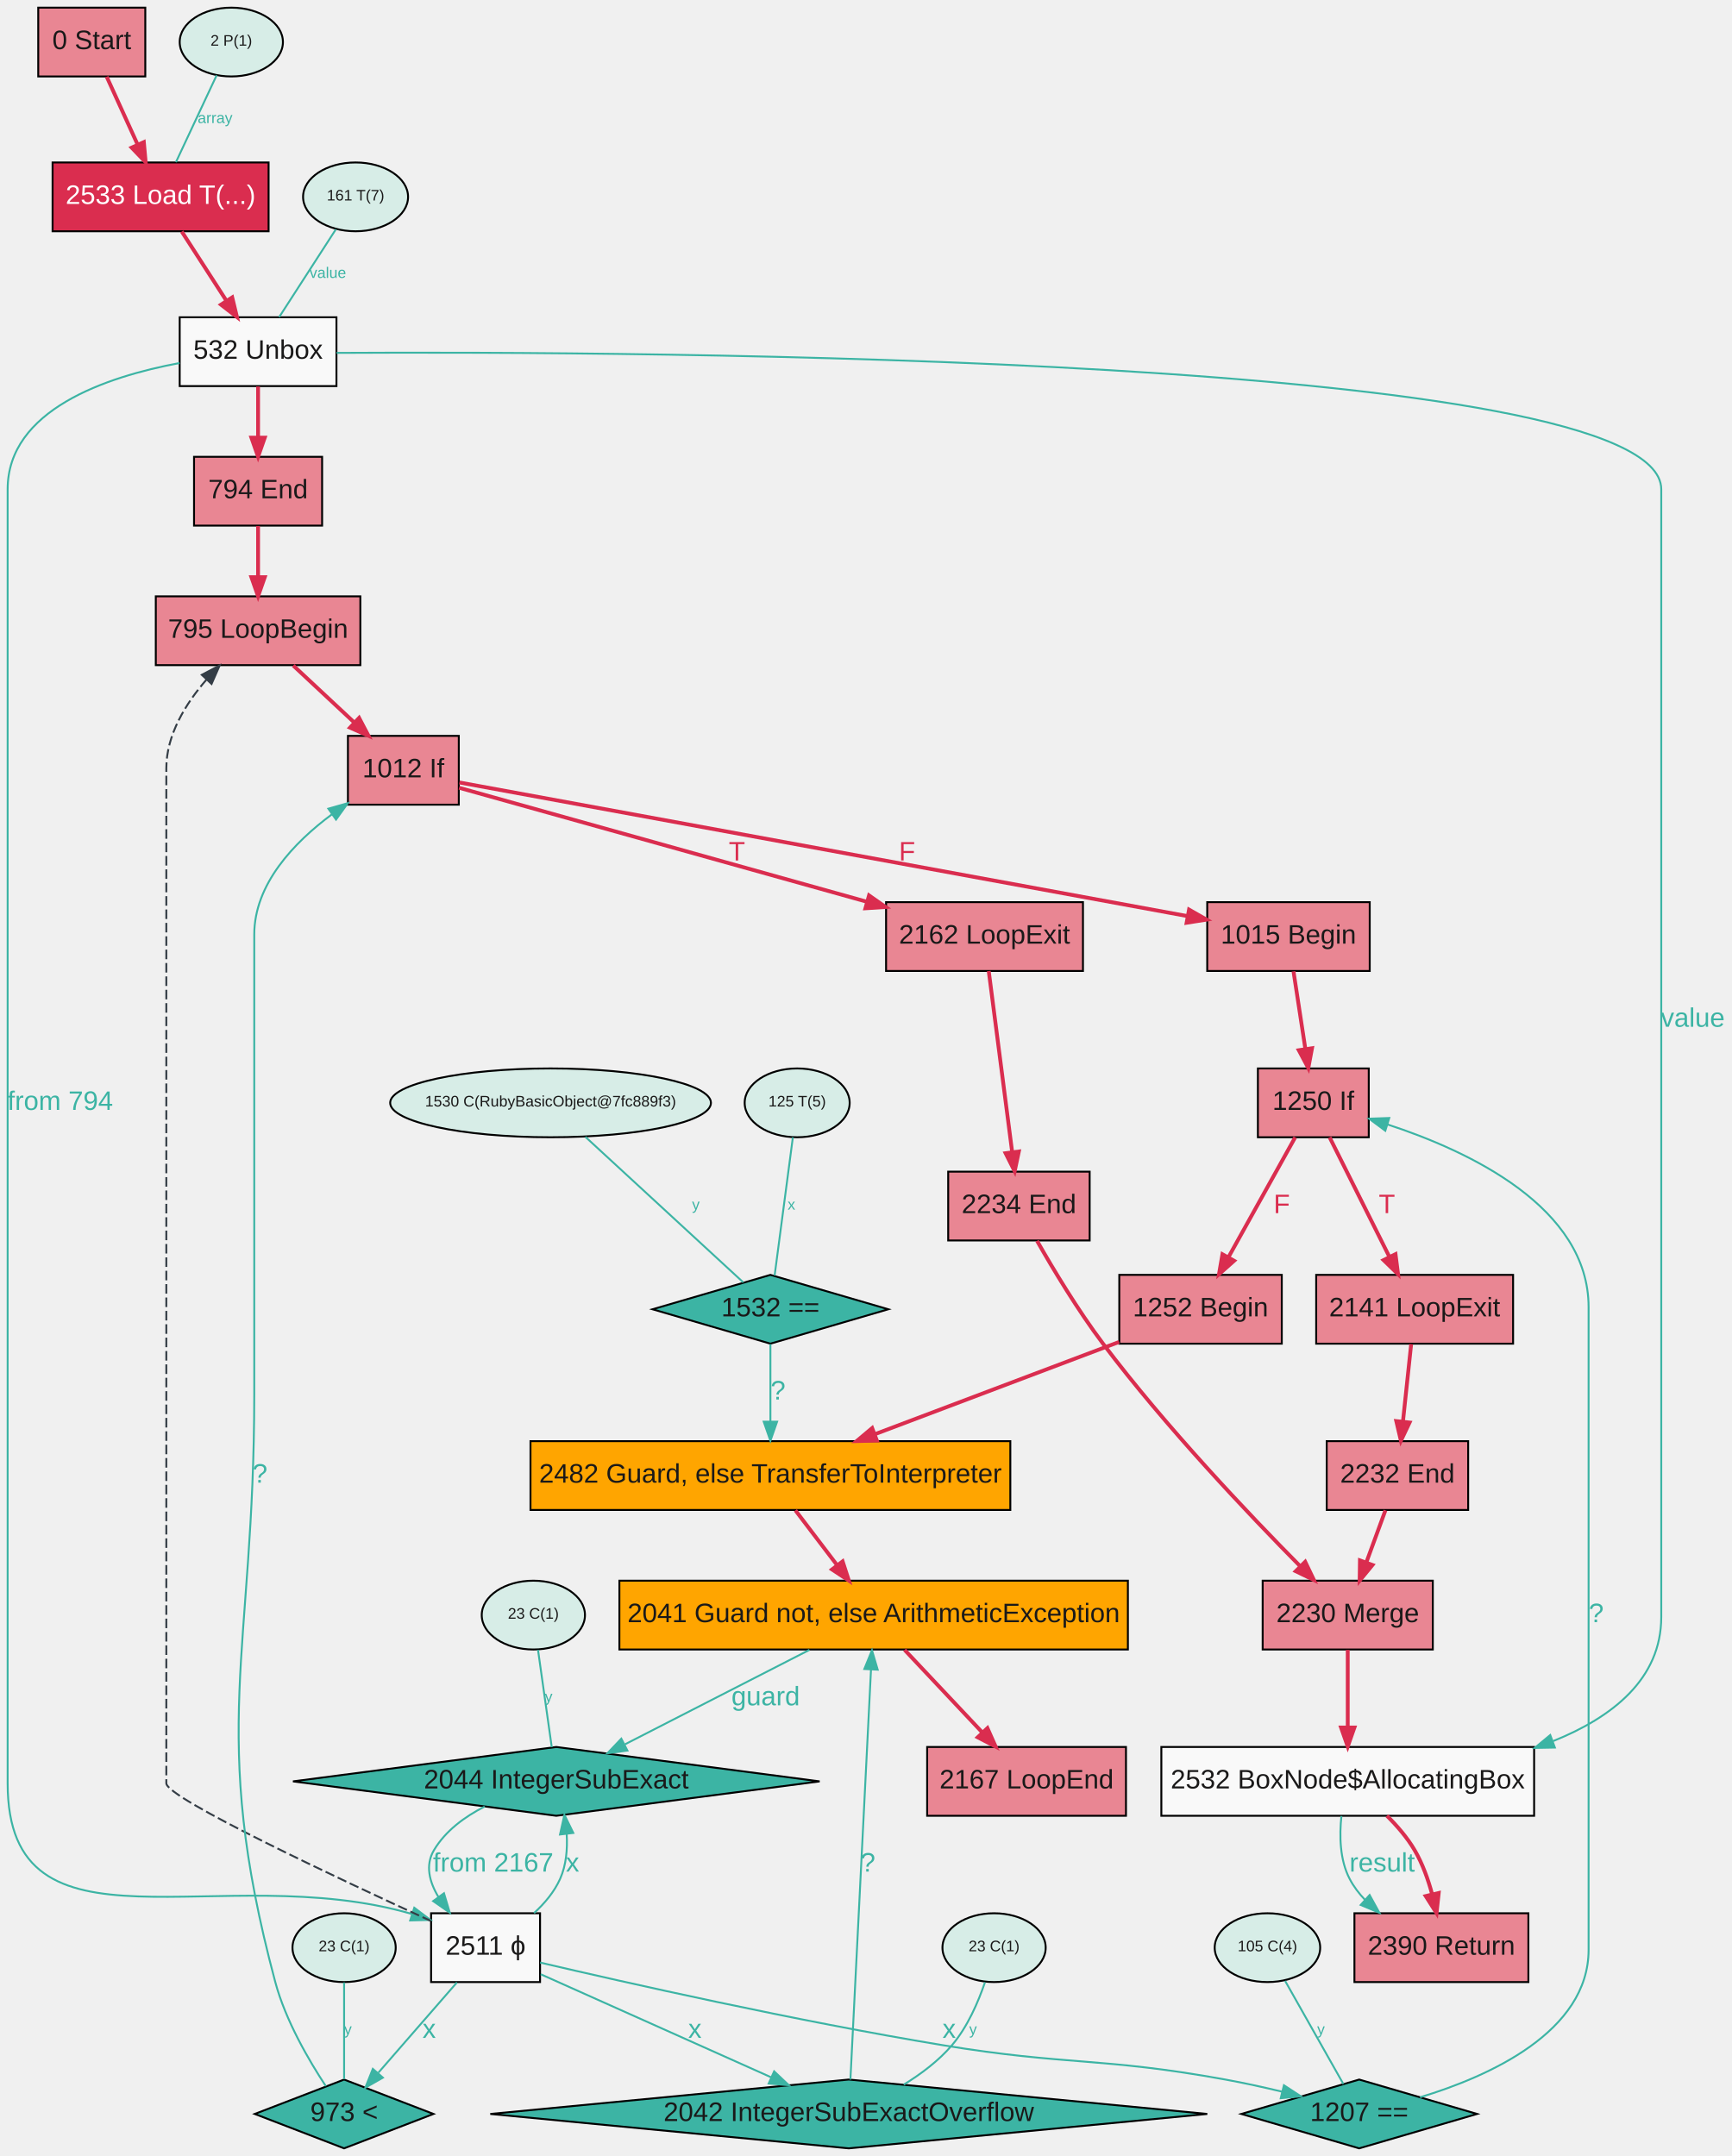
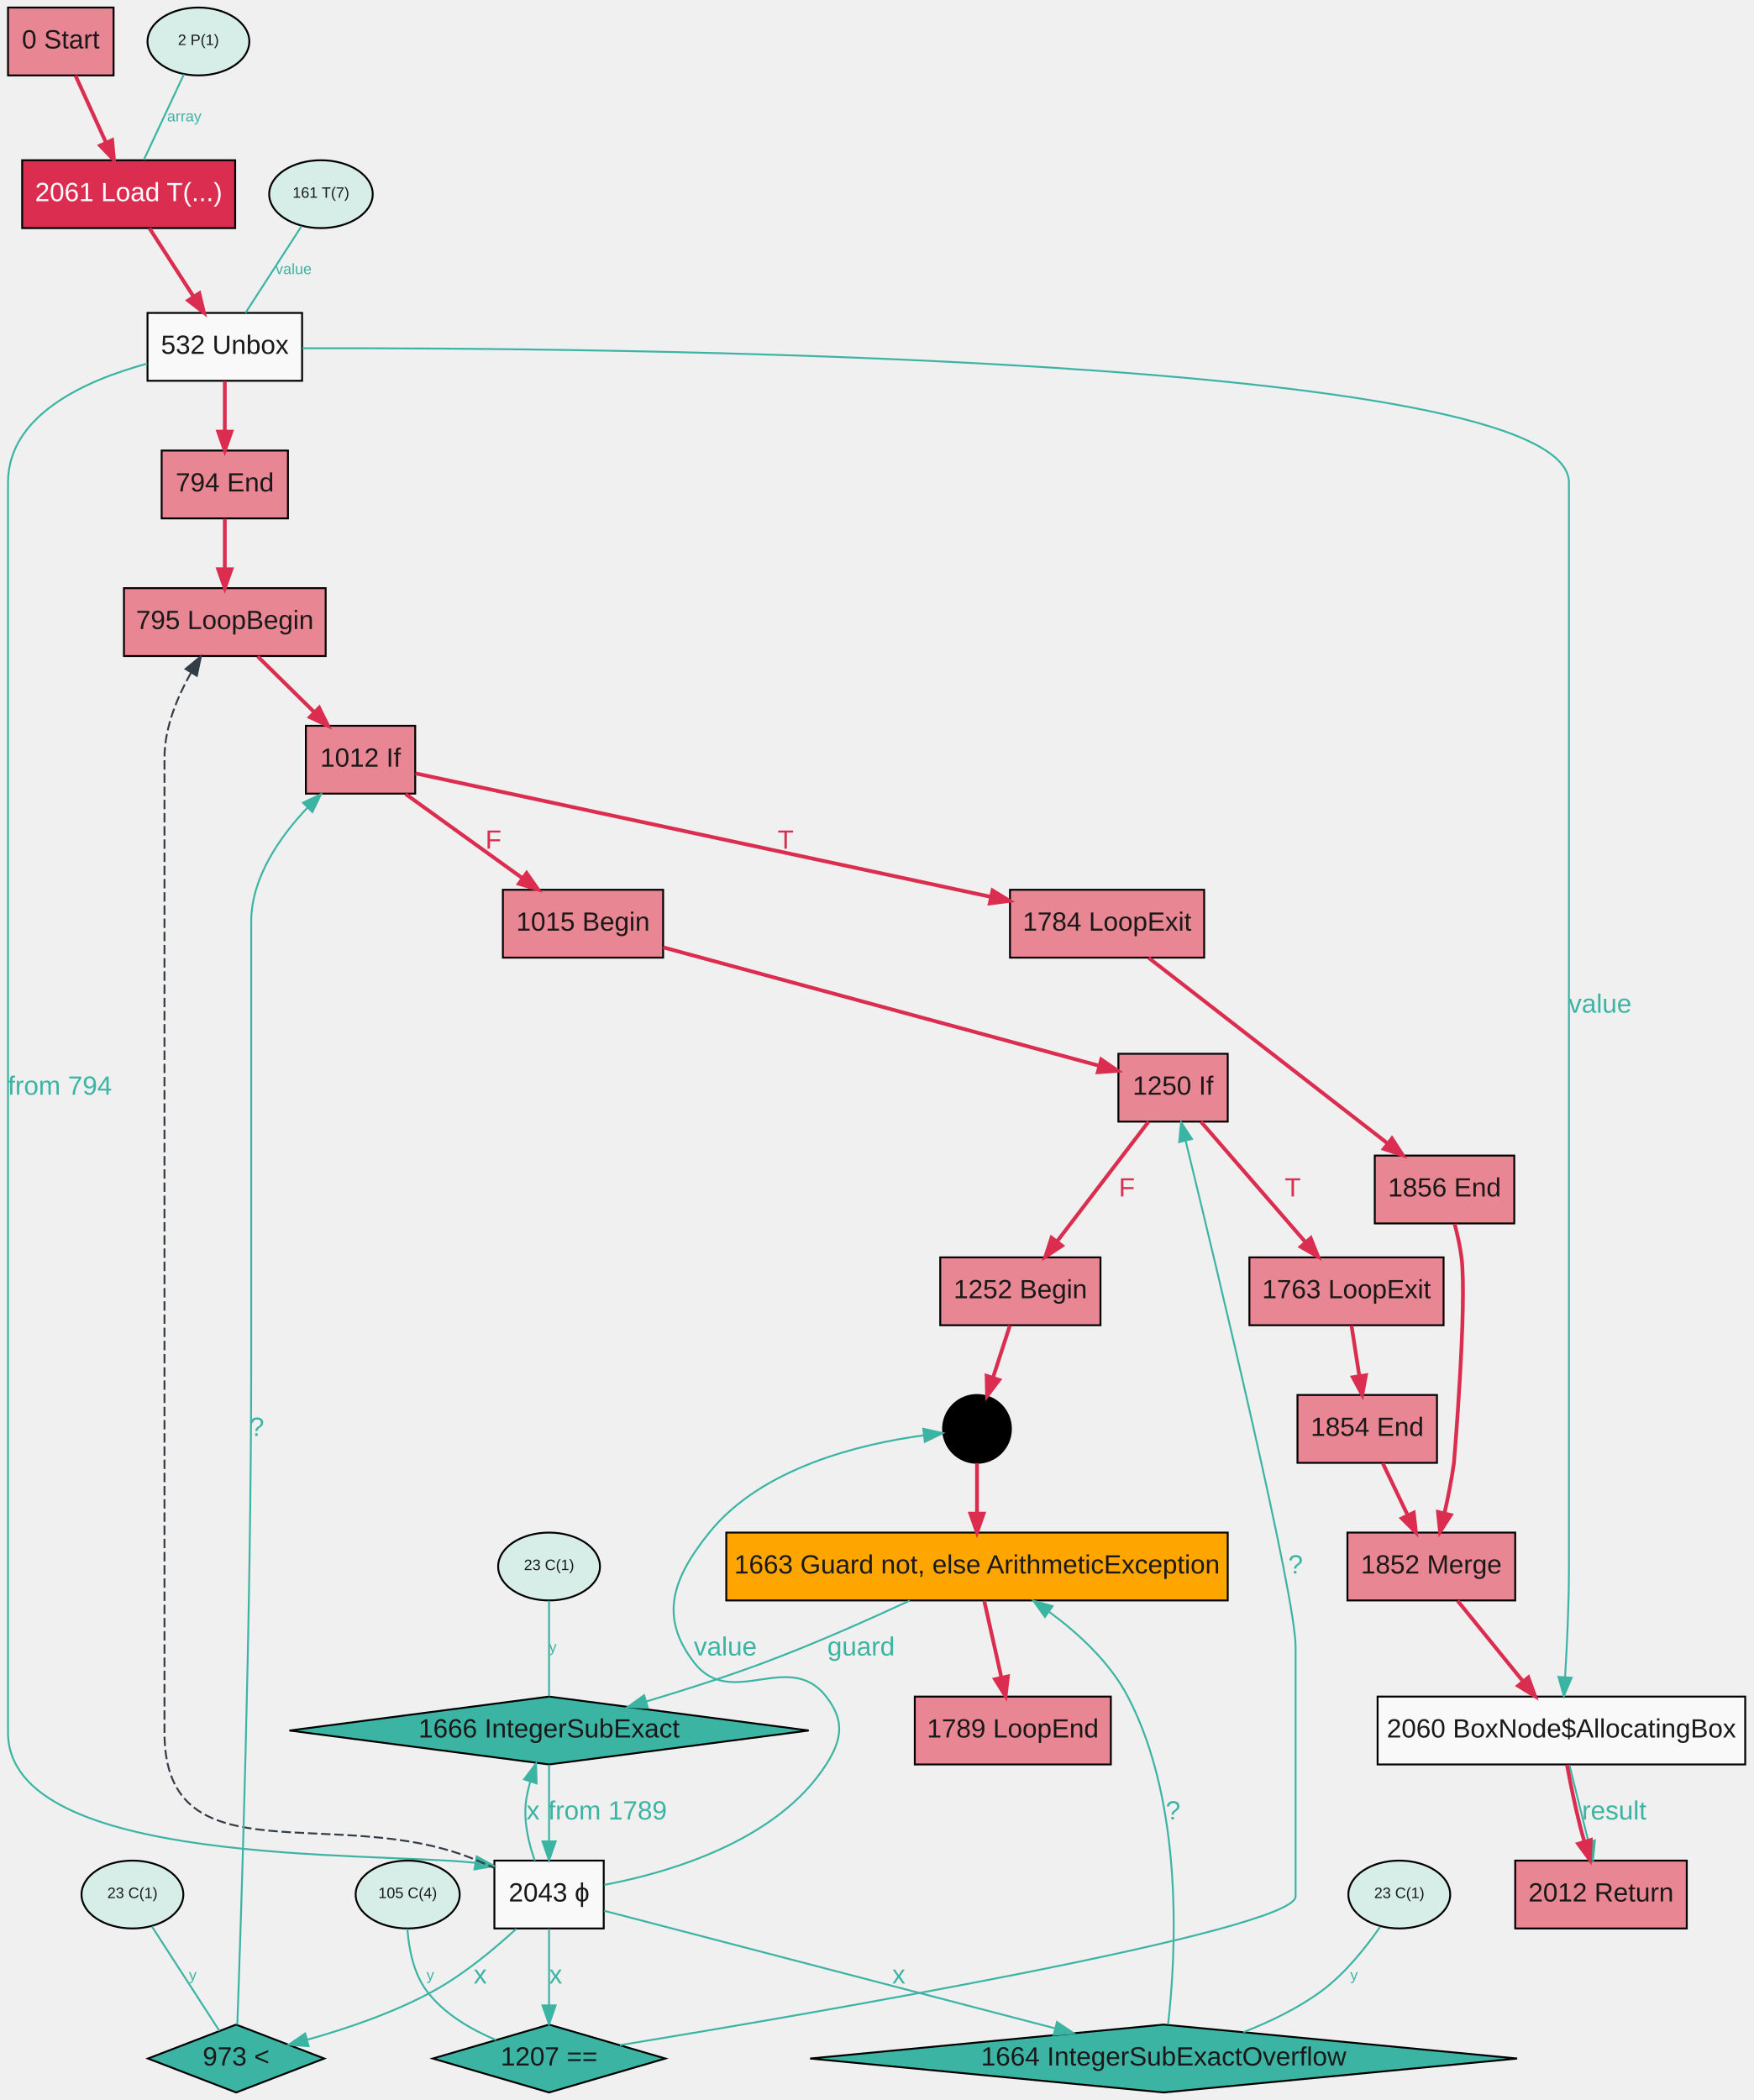
- <svg xmlns="http://www.w3.org/2000/svg" width="906pt" height="1128pt" viewBox="0.00 0.00 906.00 1128.00">
-   <g id="graph0" class="graph" transform="scale(1 1) rotate(0) translate(4 1124)">
+ <svg xmlns="http://www.w3.org/2000/svg" width="930pt" height="1114pt" viewBox="0.00 0.00 929.50 1114.00">
+   <g id="graph0" class="graph" transform="scale(1 1) rotate(0) translate(4 1110)">
    <g id="node1" class="node">
-       <polygon fill="#e98693" stroke="black" points="72,-1120 16,-1120 16,-1084 72,-1084 72,-1120" />
-       <text text-anchor="middle" x="44" y="-1098.3" font-family="Arial" font-size="14.00" fill="#1a1919">0 Start</text>
-     </g>
-     <g id="node25" class="node">
-       <polygon fill="#da2d4f" stroke="black" points="136.5,-1039 23.5,-1039 23.5,-1003 136.5,-1003 136.5,-1039" />
-       <text text-anchor="middle" x="80" y="-1017.3" font-family="Arial" font-size="14.00" fill="#ffffff">2533 Load T(...)</text>
-     </g>
-     <g id="edge40" class="edge">
-       <path fill="none" stroke="#da2d4f" stroke-width="2" d="M51.81,-1083.86C56.53,-1073.51 62.64,-1060.1 67.96,-1048.41" />
-       <polygon fill="#da2d4f" stroke="#da2d4f" stroke-width="2" points="71.24,-1049.66 72.2,-1039.11 64.87,-1046.76 71.24,-1049.66" />
+       <polygon fill="#e98693" stroke="black" points="56,-1106 0,-1106 0,-1070 56,-1070 56,-1106" />
+       <text text-anchor="middle" x="28" y="-1084.3" font-family="Arial" font-size="14.00" fill="#1a1919">0 Start</text>
+     </g>
+     <g id="node24" class="node">
+       <polygon fill="#da2d4f" stroke="black" points="120.5,-1025 7.5,-1025 7.5,-989 120.5,-989 120.5,-1025" />
+       <text text-anchor="middle" x="64" y="-1003.3" font-family="Arial" font-size="14.00" fill="#ffffff">2061 Load T(...)</text>
+     </g>
+     <g id="edge38" class="edge">
+       <path fill="none" stroke="#da2d4f" stroke-width="2" d="M35.81,-1069.86C40.53,-1059.51 46.64,-1046.1 51.96,-1034.41" />
+       <polygon fill="#da2d4f" stroke="#da2d4f" stroke-width="2" points="55.24,-1035.66 56.2,-1025.11 48.87,-1032.76 55.24,-1035.66" />
    </g>
    <g id="node2" class="node">
-       <polygon fill="#f9f9f9" stroke="black" points="172,-958 90,-958 90,-922 172,-922 172,-958" />
-       <text text-anchor="middle" x="131" y="-936.3" font-family="Arial" font-size="14.00" fill="#1a1919">532 Unbox</text>
+       <polygon fill="#f9f9f9" stroke="black" points="156,-944 74,-944 74,-908 156,-908 156,-944" />
+       <text text-anchor="middle" x="115" y="-922.3" font-family="Arial" font-size="14.00" fill="#1a1919">532 Unbox</text>
    </g>
    <g id="node3" class="node">
-       <polygon fill="#e98693" stroke="black" points="164.5,-885 97.5,-885 97.5,-849 164.5,-849 164.5,-885" />
-       <text text-anchor="middle" x="131" y="-863.3" font-family="Arial" font-size="14.00" fill="#1a1919">794 End</text>
+       <polygon fill="#e98693" stroke="black" points="148.5,-871 81.5,-871 81.5,-835 148.5,-835 148.5,-871" />
+       <text text-anchor="middle" x="115" y="-849.3" font-family="Arial" font-size="14.00" fill="#1a1919">794 End</text>
    </g>
    <g id="edge1" class="edge">
-       <path fill="none" stroke="#da2d4f" stroke-width="2" d="M131,-921.81C131,-913.79 131,-904.05 131,-895.07" />
-       <polygon fill="#da2d4f" stroke="#da2d4f" stroke-width="2" points="134.5,-895.03 131,-885.03 127.5,-895.03 134.5,-895.03" />
+       <path fill="none" stroke="#da2d4f" stroke-width="2" d="M115,-907.81C115,-899.79 115,-890.05 115,-881.07" />
+       <polygon fill="#da2d4f" stroke="#da2d4f" stroke-width="2" points="118.5,-881.03 115,-871.03 111.5,-881.03 118.5,-881.03" />
+     </g>
+     <g id="node22" class="node">
+       <polygon fill="#f9f9f9" stroke="black" points="316,-123 258,-123 258,-87 316,-87 316,-123" />
+       <text text-anchor="middle" x="287" y="-101.3" font-family="Arial" font-size="14.00" fill="#1a1919">2043 ϕ</text>
+     </g>
+     <g id="edge32" class="edge">
+       <path fill="none" stroke="#3cb4a4" d="M73.81,-917.11C40.81,-908.13 0,-889.78 0,-854 0,-854 0,-854 0,-191 0,-119.29 193.5,-127.8 247.86,-121.81" />
+       <polygon fill="#3cb4a4" stroke="#3cb4a4" points="248.6,-125.23 257.87,-120.1 247.42,-118.33 248.6,-125.23" />
+       <text text-anchor="middle" x="27.5" y="-529.3" font-family="arial" font-size="14.00" fill="#3cb4a4">from 794</text>
    </g>
    <g id="node23" class="node">
-       <polygon fill="#f9f9f9" stroke="black" points="278.5,-123 221.5,-123 221.5,-87 278.5,-87 278.5,-123" />
-       <text text-anchor="middle" x="250" y="-101.3" font-family="Arial" font-size="14.00" fill="#1a1919">2511 ϕ</text>
-     </g>
-     <g id="edge33" class="edge">
-       <path fill="none" stroke="#3cb4a4" d="M89.91,-934.06C51.49,-926.89 0,-909.52 0,-868 0,-868 0,-868 0,-191 0,-95.14 111.29,-151.83 211.5,-122.61" />
-       <polygon fill="#3cb4a4" stroke="#3cb4a4" points="212.71,-125.9 221.16,-119.51 210.57,-119.23 212.71,-125.9" />
-       <text text-anchor="middle" x="27.5" y="-543.3" font-family="arial" font-size="14.00" fill="#3cb4a4">from 794</text>
-     </g>
-     <g id="node24" class="node">
-       <polygon fill="#f9f9f9" stroke="black" points="798.5,-210 603.5,-210 603.5,-174 798.5,-174 798.5,-210" />
-       <text text-anchor="middle" x="701" y="-188.3" font-family="Arial" font-size="14.00" fill="#1a1919">2532 BoxNode$AllocatingBox</text>
-     </g>
-     <g id="edge35" class="edge">
-       <path fill="none" stroke="#3cb4a4" d="M172.04,-939.37C326.61,-940.23 865,-938.17 865,-868 865,-868 865,-868 865,-278 865,-245.6 839.45,-225.53 808.52,-213.11" />
-       <polygon fill="#3cb4a4" stroke="#3cb4a4" points="809.36,-209.69 798.77,-209.49 806.93,-216.25 809.36,-209.69" />
-       <text text-anchor="middle" x="881.5" y="-586.8" font-family="arial" font-size="14.00" fill="#3cb4a4">value</text>
+       <polygon fill="#f9f9f9" stroke="black" points="921.5,-210 726.5,-210 726.5,-174 921.5,-174 921.5,-210" />
+       <text text-anchor="middle" x="824" y="-188.3" font-family="Arial" font-size="14.00" fill="#1a1919">2060 BoxNode$AllocatingBox</text>
+     </g>
+     <g id="edge34" class="edge">
+       <path fill="none" stroke="#3cb4a4" d="M156.15,-925.25C307.99,-925.63 828,-921.99 828,-854 828,-854 828,-854 828,-278 828,-258.73 826.96,-237.03 825.94,-220.38" />
+       <polygon fill="#3cb4a4" stroke="#3cb4a4" points="829.43,-220 825.29,-210.25 822.44,-220.45 829.43,-220" />
+       <text text-anchor="middle" x="844.5" y="-572.8" font-family="arial" font-size="14.00" fill="#3cb4a4">value</text>
    </g>
    <g id="node4" class="node">
-       <polygon fill="#e98693" stroke="black" points="184.5,-812 77.5,-812 77.5,-776 184.5,-776 184.5,-812" />
-       <text text-anchor="middle" x="131" y="-790.3" font-family="Arial" font-size="14.00" fill="#1a1919">795 LoopBegin</text>
+       <polygon fill="#e98693" stroke="black" points="168.5,-798 61.5,-798 61.5,-762 168.5,-762 168.5,-798" />
+       <text text-anchor="middle" x="115" y="-776.3" font-family="Arial" font-size="14.00" fill="#1a1919">795 LoopBegin</text>
    </g>
    <g id="edge2" class="edge">
-       <path fill="none" stroke="#da2d4f" stroke-width="2" d="M131,-848.81C131,-840.79 131,-831.05 131,-822.07" />
-       <polygon fill="#da2d4f" stroke="#da2d4f" stroke-width="2" points="134.5,-822.03 131,-812.03 127.5,-822.03 134.5,-822.03" />
+       <path fill="none" stroke="#da2d4f" stroke-width="2" d="M115,-834.81C115,-826.79 115,-817.05 115,-808.07" />
+       <polygon fill="#da2d4f" stroke="#da2d4f" stroke-width="2" points="118.5,-808.03 115,-798.03 111.5,-808.03 118.5,-808.03" />
    </g>
    <g id="node6" class="node">
-       <polygon fill="#e98693" stroke="black" points="236,-739 178,-739 178,-703 236,-703 236,-739" />
-       <text text-anchor="middle" x="207" y="-717.3" font-family="Arial" font-size="14.00" fill="#1a1919">1012 If</text>
+       <polygon fill="#e98693" stroke="black" points="216,-725 158,-725 158,-689 216,-689 216,-725" />
+       <text text-anchor="middle" x="187" y="-703.3" font-family="Arial" font-size="14.00" fill="#1a1919">1012 If</text>
    </g>
    <g id="edge3" class="edge">
-       <path fill="none" stroke="#da2d4f" stroke-width="2" d="M149.4,-775.81C159.01,-766.83 170.93,-755.69 181.43,-745.89" />
-       <polygon fill="#da2d4f" stroke="#da2d4f" stroke-width="2" points="183.85,-748.41 188.77,-739.03 179.08,-743.3 183.85,-748.41" />
-     </g>
-     <g id="edge32" class="edge">
-       <path fill="none" stroke="#343d46" stroke-dasharray="5,2" d="M104.08,-768.52C93.13,-755.9 83,-739.5 83,-722 83,-722 83,-722 83,-191 83,-183.33 173.54,-140.87 221.29,-119.01" />
-       <polygon fill="#343d46" stroke="#343d46" points="101.55,-770.94 110.92,-775.87 106.67,-766.17 101.55,-770.94" />
+       <path fill="none" stroke="#da2d4f" stroke-width="2" d="M132.43,-761.81C141.45,-752.92 152.61,-741.91 162.49,-732.17" />
+       <polygon fill="#da2d4f" stroke="#da2d4f" stroke-width="2" points="165.07,-734.54 169.73,-725.03 160.15,-729.56 165.07,-734.54" />
+     </g>
+     <g id="edge31" class="edge">
+       <path fill="none" stroke="#343d46" stroke-dasharray="5,2" d="M97.03,-753.09C89.74,-740.14 83,-723.88 83,-708 83,-708 83,-708 83,-191 83,-111.27 175.71,-154.39 249,-123 251.92,-121.75 254.96,-120.42 258,-119.09" />
+       <polygon fill="#343d46" stroke="#343d46" points="94.18,-755.13 102.35,-761.87 100.17,-751.51 94.18,-755.13" />
    </g>
    <g id="node5" class="node">
-       <polygon fill="#3cb4a4" stroke="black" points="176,-36 129.25,-18 176,0 222.75,-18 176,-36" />
-       <text text-anchor="middle" x="176" y="-14.3" font-family="Arial" font-size="14.00" fill="#1a1919">973 &lt;</text>
+       <polygon fill="#3cb4a4" stroke="black" points="121,-36 74.25,-18 121,0 167.75,-18 121,-36" />
+       <text text-anchor="middle" x="121" y="-14.3" font-family="Arial" font-size="14.00" fill="#1a1919">973 &lt;</text>
    </g>
    <g id="edge6" class="edge">
-       <path fill="none" stroke="#3cb4a4" d="M166.44,-32.55C157.73,-45.75 145.42,-66.74 140,-87 104.67,-219.11 129,-257.75 129,-394.5 129,-635 129,-635 129,-635 129,-661.4 149.69,-683.16 169.75,-698.04" />
-       <polygon fill="#3cb4a4" stroke="#3cb4a4" points="167.76,-700.92 177.96,-703.8 171.78,-695.19 167.76,-700.92" />
+       <path fill="none" stroke="#3cb4a4" d="M121.63,-35.92C123.51,-88.25 129,-252.16 129,-388 129,-621 129,-621 129,-621 129,-644.34 144.1,-665.99 158.89,-681.6" />
+       <polygon fill="#3cb4a4" stroke="#3cb4a4" points="156.51,-684.17 166.06,-688.76 161.46,-679.22 156.51,-684.17" />
      <text text-anchor="middle" x="132" y="-348.3" font-family="arial" font-size="14.00" fill="#3cb4a4">?</text>
    </g>
    <g id="node7" class="node">
-       <polygon fill="#e98693" stroke="black" points="712.5,-652 627.5,-652 627.5,-616 712.5,-616 712.5,-652" />
-       <text text-anchor="middle" x="670" y="-630.3" font-family="Arial" font-size="14.00" fill="#1a1919">1015 Begin</text>
+       <polygon fill="#e98693" stroke="black" points="347.5,-638 262.5,-638 262.5,-602 347.5,-602 347.5,-638" />
+       <text text-anchor="middle" x="305" y="-616.3" font-family="Arial" font-size="14.00" fill="#1a1919">1015 Begin</text>
    </g>
    <g id="edge8" class="edge">
-       <path fill="none" stroke="#da2d4f" stroke-width="2" d="M236.31,-714.62C312.82,-700.57 519.37,-662.65 617.22,-644.69" />
-       <polygon fill="#da2d4f" stroke="#da2d4f" stroke-width="2" points="617.99,-648.11 627.19,-642.86 616.72,-641.22 617.99,-648.11" />
-       <text text-anchor="middle" x="470.5" y="-673.8" font-family="arial" font-size="14.00" fill="#da2d4f">F</text>
+       <path fill="none" stroke="#da2d4f" stroke-width="2" d="M210.88,-688.8C228.71,-675.95 253.28,-658.26 272.84,-644.17" />
+       <polygon fill="#da2d4f" stroke="#da2d4f" stroke-width="2" points="275.09,-646.86 281.16,-638.18 271,-641.18 275.09,-646.86" />
+       <text text-anchor="middle" x="257.5" y="-659.8" font-family="arial" font-size="14.00" fill="#da2d4f">F</text>
    </g>
    <g id="node16" class="node">
-       <polygon fill="#e98693" stroke="black" points="562.5,-652 459.5,-652 459.5,-616 562.5,-616 562.5,-652" />
-       <text text-anchor="middle" x="511" y="-630.3" font-family="Arial" font-size="14.00" fill="#1a1919">2162 LoopExit</text>
+       <polygon fill="#e98693" stroke="black" points="634.5,-638 531.5,-638 531.5,-602 634.5,-602 634.5,-638" />
+       <text text-anchor="middle" x="583" y="-616.3" font-family="Arial" font-size="14.00" fill="#1a1919">1784 LoopExit</text>
    </g>
    <g id="edge7" class="edge">
-       <path fill="none" stroke="#da2d4f" stroke-width="2" d="M236.15,-711.85C285.06,-698.17 384.65,-670.33 449.56,-652.18" />
-       <polygon fill="#da2d4f" stroke="#da2d4f" stroke-width="2" points="450.59,-655.53 459.27,-649.46 448.7,-648.78 450.59,-655.53" />
-       <text text-anchor="middle" x="381.5" y="-673.8" font-family="arial" font-size="14.00" fill="#da2d4f">T</text>
+       <path fill="none" stroke="#da2d4f" stroke-width="2" d="M216.12,-699.75C280.21,-685.99 434.64,-652.85 521.32,-634.24" />
+       <polygon fill="#da2d4f" stroke="#da2d4f" stroke-width="2" points="522.25,-637.62 531.29,-632.1 520.78,-630.78 522.25,-637.62" />
+       <text text-anchor="middle" x="412.5" y="-659.8" font-family="arial" font-size="14.00" fill="#da2d4f">T</text>
    </g>
    <g id="node9" class="node">
-       <polygon fill="#e98693" stroke="black" points="712,-565 654,-565 654,-529 712,-529 712,-565" />
-       <text text-anchor="middle" x="683" y="-543.3" font-family="Arial" font-size="14.00" fill="#1a1919">1250 If</text>
+       <polygon fill="#e98693" stroke="black" points="647,-551 589,-551 589,-515 647,-515 647,-551" />
+       <text text-anchor="middle" x="618" y="-529.3" font-family="Arial" font-size="14.00" fill="#1a1919">1250 If</text>
    </g>
    <g id="edge9" class="edge">
-       <path fill="none" stroke="#da2d4f" stroke-width="2" d="M672.63,-615.8C674.41,-604.16 676.8,-588.55 678.83,-575.24" />
-       <polygon fill="#da2d4f" stroke="#da2d4f" stroke-width="2" points="682.32,-575.59 680.37,-565.18 675.4,-574.53 682.32,-575.59" />
+       <path fill="none" stroke="#da2d4f" stroke-width="2" d="M347.54,-607.45C408.53,-590.89 519.96,-560.63 578.95,-544.6" />
+       <polygon fill="#da2d4f" stroke="#da2d4f" stroke-width="2" points="579.91,-547.97 588.64,-541.97 578.08,-541.21 579.91,-547.97" />
    </g>
    <g id="node8" class="node">
-       <polygon fill="#3cb4a4" stroke="black" points="707,-36 645.33,-18 707,0 768.67,-18 707,-36" />
-       <text text-anchor="middle" x="707" y="-14.3" font-family="Arial" font-size="14.00" fill="#1a1919">1207 ==</text>
+       <polygon fill="#3cb4a4" stroke="black" points="287,-36 225.33,-18 287,0 348.67,-18 287,-36" />
+       <text text-anchor="middle" x="287" y="-14.3" font-family="Arial" font-size="14.00" fill="#1a1919">1207 ==</text>
    </g>
    <g id="edge12" class="edge">
-       <path fill="none" stroke="#3cb4a4" d="M738.84,-26.73C774.39,-37.49 827,-60.73 827,-104 827,-440 827,-440 827,-440 827,-492.42 764.36,-521.8 721.7,-535.73" />
-       <polygon fill="#3cb4a4" stroke="#3cb4a4" points="720.65,-532.4 712.14,-538.71 722.73,-539.08 720.65,-532.4" />
-       <text text-anchor="middle" x="831" y="-275.3" font-family="arial" font-size="14.00" fill="#3cb4a4">?</text>
+       <path fill="none" stroke="#3cb4a4" d="M324.61,-25.09C423.46,-41.35 683,-85.78 683,-104 683,-236.5 683,-236.5 683,-236.5 683,-263.42 641.31,-436.77 624.7,-504.73" />
+       <polygon fill="#3cb4a4" stroke="#3cb4a4" points="621.24,-504.14 622.26,-514.69 628.04,-505.81 621.24,-504.14" />
+       <text text-anchor="middle" x="683" y="-275.3" font-family="arial" font-size="14.00" fill="#3cb4a4">?</text>
    </g>
    <g id="node10" class="node">
-       <polygon fill="#e98693" stroke="black" points="666.5,-457 581.5,-457 581.5,-421 666.5,-421 666.5,-457" />
-       <text text-anchor="middle" x="624" y="-435.3" font-family="Arial" font-size="14.00" fill="#1a1919">1252 Begin</text>
+       <polygon fill="#e98693" stroke="black" points="579.5,-443 494.5,-443 494.5,-407 579.5,-407 579.5,-443" />
+       <text text-anchor="middle" x="537" y="-421.3" font-family="Arial" font-size="14.00" fill="#1a1919">1252 Begin</text>
    </g>
    <g id="edge14" class="edge">
-       <path fill="none" stroke="#da2d4f" stroke-width="2" d="M673.52,-528.97C664.07,-511.99 649.44,-485.7 638.52,-466.09" />
-       <polygon fill="#da2d4f" stroke="#da2d4f" stroke-width="2" points="641.57,-464.38 633.65,-457.34 635.46,-467.78 641.57,-464.38" />
-       <text text-anchor="middle" x="666.5" y="-489.3" font-family="arial" font-size="14.00" fill="#da2d4f">F</text>
+       <path fill="none" stroke="#da2d4f" stroke-width="2" d="M604.99,-514.97C591.84,-497.76 571.37,-470.98 556.33,-451.29" />
+       <polygon fill="#da2d4f" stroke="#da2d4f" stroke-width="2" points="559.1,-449.16 550.25,-443.34 553.54,-453.41 559.1,-449.16" />
+       <text text-anchor="middle" x="593.5" y="-475.3" font-family="arial" font-size="14.00" fill="#da2d4f">F</text>
    </g>
    <g id="node15" class="node">
-       <polygon fill="#e98693" stroke="black" points="787.5,-457 684.5,-457 684.5,-421 787.5,-421 787.5,-457" />
-       <text text-anchor="middle" x="736" y="-435.3" font-family="Arial" font-size="14.00" fill="#1a1919">2141 LoopExit</text>
+       <polygon fill="#e98693" stroke="black" points="761.5,-443 658.5,-443 658.5,-407 761.5,-407 761.5,-443" />
+       <text text-anchor="middle" x="710" y="-421.3" font-family="Arial" font-size="14.00" fill="#1a1919">1763 LoopExit</text>
    </g>
    <g id="edge13" class="edge">
-       <path fill="none" stroke="#da2d4f" stroke-width="2" d="M691.52,-528.97C699.96,-512.07 713.03,-485.94 722.82,-466.36" />
-       <polygon fill="#da2d4f" stroke="#da2d4f" stroke-width="2" points="725.99,-467.85 727.33,-457.34 719.73,-464.72 725.99,-467.85" />
-       <text text-anchor="middle" x="721.5" y="-489.3" font-family="arial" font-size="14.00" fill="#da2d4f">T</text>
-     </g>
-     <g id="node22" class="node">
-       <polygon fill="#ffa500" stroke="black" points="524.5,-370 273.5,-370 273.5,-334 524.5,-334 524.5,-370" />
-       <text text-anchor="middle" x="399" y="-348.3" font-family="Arial" font-size="14.00" fill="#1a1919">2482 Guard, else TransferToInterpreter</text>
+       <path fill="none" stroke="#da2d4f" stroke-width="2" d="M632.78,-514.97C647.78,-497.69 671.17,-470.74 688.27,-451.03" />
+       <polygon fill="#da2d4f" stroke="#da2d4f" stroke-width="2" points="691.04,-453.19 694.95,-443.34 685.75,-448.6 691.04,-453.19" />
+       <text text-anchor="middle" x="681.5" y="-475.3" font-family="arial" font-size="14.00" fill="#da2d4f">T</text>
+     </g>
+     <g id="node11" class="node">
+       <ellipse fill="black" stroke="black" cx="514" cy="-352" rx="18" ry="18" />
    </g>
    <g id="edge15" class="edge">
-       <path fill="none" stroke="#da2d4f" stroke-width="2" d="M581.41,-421.91C545.24,-408.25 493.09,-388.54 453.8,-373.7" />
-       <polygon fill="#da2d4f" stroke="#da2d4f" stroke-width="2" points="454.7,-370.3 444.11,-370.04 452.23,-376.85 454.7,-370.3" />
-     </g>
-     <g id="node11" class="node">
-       <polygon fill="#3cb4a4" stroke="black" points="399,-457 337.33,-439 399,-421 460.67,-439 399,-457" />
-       <text text-anchor="middle" x="399" y="-435.3" font-family="Arial" font-size="14.00" fill="#1a1919">1532 ==</text>
-     </g>
-     <g id="edge30" class="edge">
-       <path fill="none" stroke="#3cb4a4" d="M399,-420.8C399,-409.16 399,-393.55 399,-380.24" />
-       <polygon fill="#3cb4a4" stroke="#3cb4a4" points="402.5,-380.18 399,-370.18 395.5,-380.18 402.5,-380.18" />
-       <text text-anchor="middle" x="403" y="-391.8" font-family="arial" font-size="14.00" fill="#3cb4a4">?</text>
+       <path fill="none" stroke="#da2d4f" stroke-width="2" d="M531.43,-406.81C528.74,-398.49 525.44,-388.33 522.45,-379.08" />
+       <polygon fill="#da2d4f" stroke="#da2d4f" stroke-width="2" points="525.77,-377.97 519.36,-369.54 519.11,-380.13 525.77,-377.97" />
    </g>
    <g id="node12" class="node">
-       <polygon fill="#ffa500" stroke="black" points="586,-297 320,-297 320,-261 586,-261 586,-297" />
-       <text text-anchor="middle" x="453" y="-275.3" font-family="Arial" font-size="14.00" fill="#1a1919">2041 Guard not, else ArithmeticException</text>
+       <polygon fill="#ffa500" stroke="black" points="647,-297 381,-297 381,-261 647,-261 647,-297" />
+       <text text-anchor="middle" x="514" y="-275.3" font-family="Arial" font-size="14.00" fill="#1a1919">1663 Guard not, else ArithmeticException</text>
+     </g>
+     <g id="edge17" class="edge">
+       <path fill="none" stroke="#da2d4f" stroke-width="2" d="M514,-333.81C514,-325.79 514,-316.05 514,-307.07" />
+       <polygon fill="#da2d4f" stroke="#da2d4f" stroke-width="2" points="517.5,-307.03 514,-297.03 510.5,-307.03 517.5,-307.03" />
    </g>
    <g id="node14" class="node">
      <polygon fill="#3cb4a4" stroke="black" points="287,-210 149.25,-192 287,-174 424.75,-192 287,-210" />
-       <text text-anchor="middle" x="287" y="-188.3" font-family="Arial" font-size="14.00" fill="#1a1919">2044 IntegerSubExact</text>
-     </g>
-     <g id="edge23" class="edge">
-       <path fill="none" stroke="#3cb4a4" d="M419.41,-260.8C391.4,-246.46 351.6,-226.08 322.96,-211.41" />
-       <polygon fill="#3cb4a4" stroke="#3cb4a4" points="324.2,-208.12 313.71,-206.68 321.01,-214.35 324.2,-208.12" />
-       <text text-anchor="middle" x="396.5" y="-231.8" font-family="arial" font-size="14.00" fill="#3cb4a4">guard</text>
+       <text text-anchor="middle" x="287" y="-188.3" font-family="Arial" font-size="14.00" fill="#1a1919">1666 IntegerSubExact</text>
+     </g>
+     <g id="edge24" class="edge">
+       <path fill="none" stroke="#3cb4a4" d="M478.32,-260.91C456.3,-250.69 427.33,-237.83 401,-228 380.84,-220.48 358.26,-213.29 338.54,-207.41" />
+       <polygon fill="#3cb4a4" stroke="#3cb4a4" points="339.4,-204.02 328.82,-204.55 337.43,-210.73 339.4,-204.02" />
+       <text text-anchor="middle" x="452.5" y="-231.8" font-family="arial" font-size="14.00" fill="#3cb4a4">guard</text>
    </g>
    <g id="node17" class="node">
      <polygon fill="#e98693" stroke="black" points="585,-210 481,-210 481,-174 585,-174 585,-210" />
-       <text text-anchor="middle" x="533" y="-188.3" font-family="Arial" font-size="14.00" fill="#1a1919">2167 LoopEnd</text>
+       <text text-anchor="middle" x="533" y="-188.3" font-family="Arial" font-size="14.00" fill="#1a1919">1789 LoopEnd</text>
+     </g>
+     <g id="edge19" class="edge">
+       <path fill="none" stroke="#da2d4f" stroke-width="2" d="M517.84,-260.8C520.45,-249.16 523.94,-233.55 526.91,-220.24" />
+       <polygon fill="#da2d4f" stroke="#da2d4f" stroke-width="2" points="530.39,-220.7 529.16,-210.18 523.56,-219.17 530.39,-220.7" />
+     </g>
+     <g id="node13" class="node">
+       <polygon fill="#3cb4a4" stroke="black" points="613,-36 425.48,-18 613,0 800.52,-18 613,-36" />
+       <text text-anchor="middle" x="613" y="-14.3" font-family="Arial" font-size="14.00" fill="#1a1919">1664 IntegerSubExactOverflow</text>
    </g>
    <g id="edge18" class="edge">
-       <path fill="none" stroke="#da2d4f" stroke-width="2" d="M469.19,-260.8C480.9,-248.36 496.89,-231.36 509.94,-217.5" />
-       <polygon fill="#da2d4f" stroke="#da2d4f" stroke-width="2" points="512.53,-219.86 516.83,-210.18 507.43,-215.06 512.53,-219.86" />
-     </g>
-     <g id="node13" class="node">
-       <polygon fill="#3cb4a4" stroke="black" points="440,-36 252.48,-18 440,0 627.52,-18 440,-36" />
-       <text text-anchor="middle" x="440" y="-14.3" font-family="Arial" font-size="14.00" fill="#1a1919">2042 IntegerSubExactOverflow</text>
-     </g>
-     <g id="edge17" class="edge">
-       <path fill="none" stroke="#3cb4a4" d="M440.85,-35.98C443.05,-79.77 448.93,-196.83 451.62,-250.47" />
-       <polygon fill="#3cb4a4" stroke="#3cb4a4" points="448.13,-250.79 452.13,-260.6 455.12,-250.44 448.13,-250.79" />
-       <text text-anchor="middle" x="450" y="-144.8" font-family="arial" font-size="14.00" fill="#3cb4a4">?</text>
-     </g>
-     <g id="edge34" class="edge">
-       <path fill="none" stroke="#3cb4a4" d="M249.51,-178.82C239.1,-173.52 229.01,-166.13 223,-156 218.34,-148.15 220.58,-139.44 225.34,-131.52" />
-       <polygon fill="#3cb4a4" stroke="#3cb4a4" points="228.25,-133.47 231.28,-123.31 222.58,-129.36 228.25,-133.47" />
-       <text text-anchor="middle" x="254" y="-144.8" font-family="arial" font-size="14.00" fill="#3cb4a4">from 2167</text>
+       <path fill="none" stroke="#3cb4a4" d="M615.35,-36.02C619.35,-70.92 624.32,-152.15 594,-210 584.5,-228.12 567.96,-243.42 552.37,-254.89" />
+       <polygon fill="#3cb4a4" stroke="#3cb4a4" points="550.04,-252.25 543.86,-260.86 554.06,-257.98 550.04,-252.25" />
+       <text text-anchor="middle" x="618" y="-144.8" font-family="arial" font-size="14.00" fill="#3cb4a4">?</text>
+     </g>
+     <g id="edge33" class="edge">
+       <path fill="none" stroke="#3cb4a4" d="M287,-173.8C287,-162.16 287,-146.55 287,-133.24" />
+       <polygon fill="#3cb4a4" stroke="#3cb4a4" points="290.5,-133.18 287,-123.18 283.5,-133.18 290.5,-133.18" />
+       <text text-anchor="middle" x="318" y="-144.8" font-family="arial" font-size="14.00" fill="#3cb4a4">from 1789</text>
    </g>
    <g id="node19" class="node">
-       <polygon fill="#e98693" stroke="black" points="764,-370 690,-370 690,-334 764,-334 764,-370" />
-       <text text-anchor="middle" x="727" y="-348.3" font-family="Arial" font-size="14.00" fill="#1a1919">2232 End</text>
-     </g>
-     <g id="edge24" class="edge">
-       <path fill="none" stroke="#da2d4f" stroke-width="2" d="M734.18,-420.8C732.95,-409.16 731.29,-393.55 729.88,-380.24" />
-       <polygon fill="#da2d4f" stroke="#da2d4f" stroke-width="2" points="733.35,-379.75 728.82,-370.18 726.39,-380.49 733.35,-379.75" />
+       <polygon fill="#e98693" stroke="black" points="758,-370 684,-370 684,-334 758,-334 758,-370" />
+       <text text-anchor="middle" x="721" y="-348.3" font-family="Arial" font-size="14.00" fill="#1a1919">1854 End</text>
+     </g>
+     <g id="edge25" class="edge">
+       <path fill="none" stroke="#da2d4f" stroke-width="2" d="M712.66,-406.81C713.91,-398.79 715.42,-389.05 716.81,-380.07" />
+       <polygon fill="#da2d4f" stroke="#da2d4f" stroke-width="2" points="720.29,-380.45 718.36,-370.03 713.37,-379.38 720.29,-380.45" />
    </g>
    <g id="node20" class="node">
-       <polygon fill="#e98693" stroke="black" points="566,-511 492,-511 492,-475 566,-475 566,-511" />
-       <text text-anchor="middle" x="529" y="-489.3" font-family="Arial" font-size="14.00" fill="#1a1919">2234 End</text>
-     </g>
-     <g id="edge25" class="edge">
-       <path fill="none" stroke="#da2d4f" stroke-width="2" d="M513.21,-615.96C516.27,-592.3 521.84,-549.26 525.48,-521.15" />
-       <polygon fill="#da2d4f" stroke="#da2d4f" stroke-width="2" points="528.96,-521.55 526.77,-511.18 522.02,-520.65 528.96,-521.55" />
+       <polygon fill="#e98693" stroke="black" points="799,-497 725,-497 725,-461 799,-461 799,-497" />
+       <text text-anchor="middle" x="762" y="-475.3" font-family="Arial" font-size="14.00" fill="#1a1919">1856 End</text>
+     </g>
+     <g id="edge26" class="edge">
+       <path fill="none" stroke="#da2d4f" stroke-width="2" d="M604.95,-601.96C636.75,-577.26 695.77,-531.43 731.7,-503.53" />
+       <polygon fill="#da2d4f" stroke="#da2d4f" stroke-width="2" points="734.12,-506.08 739.87,-497.18 729.83,-500.55 734.12,-506.08" />
    </g>
    <g id="node18" class="node">
-       <polygon fill="#e98693" stroke="black" points="745.5,-297 656.5,-297 656.5,-261 745.5,-261 745.5,-297" />
-       <text text-anchor="middle" x="701" y="-275.3" font-family="Arial" font-size="14.00" fill="#1a1919">2230 Merge</text>
+       <polygon fill="#e98693" stroke="black" points="799.5,-297 710.5,-297 710.5,-261 799.5,-261 799.5,-297" />
+       <text text-anchor="middle" x="755" y="-275.3" font-family="Arial" font-size="14.00" fill="#1a1919">1852 Merge</text>
+     </g>
+     <g id="edge29" class="edge">
+       <path fill="none" stroke="#da2d4f" stroke-width="2" d="M768.96,-260.8C778.88,-248.59 792.35,-231.99 803.48,-218.28" />
+       <polygon fill="#da2d4f" stroke="#da2d4f" stroke-width="2" points="806.47,-220.15 810.06,-210.18 801.04,-215.73 806.47,-220.15" />
+     </g>
+     <g id="edge27" class="edge">
+       <path fill="none" stroke="#da2d4f" stroke-width="2" d="M729.23,-333.81C733.2,-325.53 738.04,-315.41 742.46,-306.19" />
+       <polygon fill="#da2d4f" stroke="#da2d4f" stroke-width="2" points="745.68,-307.56 746.85,-297.03 739.37,-304.54 745.68,-307.56" />
    </g>
    <g id="edge28" class="edge">
-       <path fill="none" stroke="#da2d4f" stroke-width="2" d="M701,-260.8C701,-249.16 701,-233.55 701,-220.24" />
-       <polygon fill="#da2d4f" stroke="#da2d4f" stroke-width="2" points="704.5,-220.18 701,-210.18 697.5,-220.18 704.5,-220.18" />
-     </g>
-     <g id="edge26" class="edge">
-       <path fill="none" stroke="#da2d4f" stroke-width="2" d="M720.71,-333.81C717.7,-325.62 714.05,-315.62 710.7,-306.48" />
-       <polygon fill="#da2d4f" stroke="#da2d4f" stroke-width="2" points="713.96,-305.22 707.24,-297.03 707.39,-307.62 713.96,-305.22" />
-     </g>
-     <g id="edge27" class="edge">
-       <path fill="none" stroke="#da2d4f" stroke-width="2" d="M538.48,-474.79C546.88,-460.05 559.82,-438.49 573,-421 605.74,-377.56 649.27,-331.72 676.2,-304.5" />
-       <polygon fill="#da2d4f" stroke="#da2d4f" stroke-width="2" points="678.75,-306.89 683.33,-297.34 673.79,-301.96 678.75,-306.89" />
+       <path fill="none" stroke="#da2d4f" stroke-width="2" d="M767.36,-460.72C768.85,-455.12 770.26,-448.85 771,-443 774.09,-418.56 767.07,-334.52 767,-334 765.79,-325.21 763.89,-315.72 761.96,-307.2" />
+       <polygon fill="#da2d4f" stroke="#da2d4f" stroke-width="2" points="765.34,-306.3 759.62,-297.38 758.53,-307.92 765.34,-306.3" />
    </g>
    <g id="node21" class="node">
-       <polygon fill="#e98693" stroke="black" points="795.5,-123 704.5,-123 704.5,-87 795.5,-87 795.5,-123" />
-       <text text-anchor="middle" x="750" y="-101.3" font-family="Arial" font-size="14.00" fill="#1a1919">2390 Return</text>
-     </g>
-     <g id="edge31" class="edge">
-       <path fill="none" stroke="#da2d4f" stroke-width="2" d="M412.07,-333.81C418.64,-325.18 426.72,-314.56 433.96,-305.03" />
-       <polygon fill="#da2d4f" stroke="#da2d4f" stroke-width="2" points="436.78,-307.11 440.05,-297.03 431.21,-302.87 436.78,-307.11" />
+       <polygon fill="#e98693" stroke="black" points="890.5,-123 799.5,-123 799.5,-87 890.5,-87 890.5,-123" />
+       <text text-anchor="middle" x="845" y="-101.3" font-family="Arial" font-size="14.00" fill="#1a1919">2012 Return</text>
    </g>
    <g id="edge4" class="edge">
-       <path fill="none" stroke="#3cb4a4" d="M235.02,-86.8C223.16,-73.17 206.55,-54.09 193.97,-39.64" />
-       <polygon fill="#3cb4a4" stroke="#3cb4a4" points="196.3,-36.99 187.1,-31.75 191.02,-41.59 196.3,-36.99" />
-       <text text-anchor="middle" x="220.5" y="-57.8" font-family="arial" font-size="14.00" fill="#3cb4a4">x</text>
+       <path fill="none" stroke="#3cb4a4" d="M269.59,-86.8C258.03,-76.15 242.07,-62.86 226,-54 204.89,-42.35 179.25,-33.72 158.59,-27.93" />
+       <polygon fill="#3cb4a4" stroke="#3cb4a4" points="159.46,-24.54 148.89,-25.33 157.64,-31.3 159.46,-24.54" />
+       <text text-anchor="middle" x="250.5" y="-57.8" font-family="arial" font-size="14.00" fill="#3cb4a4">x</text>
    </g>
    <g id="edge10" class="edge">
-       <path fill="none" stroke="#3cb4a4" d="M278.55,-97.2C323.22,-86.76 412.46,-66.64 489,-54 554.38,-43.21 571.8,-47.84 637,-36 646.68,-34.24 657.02,-31.96 666.7,-29.64" />
-       <polygon fill="#3cb4a4" stroke="#3cb4a4" points="667.62,-33.02 676.5,-27.23 665.95,-26.22 667.62,-33.02" />
-       <text text-anchor="middle" x="492.5" y="-57.8" font-family="arial" font-size="14.00" fill="#3cb4a4">x</text>
-     </g>
-     <g id="edge19" class="edge">
-       <path fill="none" stroke="#3cb4a4" d="M278.86,-91.09C310.97,-76.72 363.11,-53.4 399.35,-37.19" />
-       <polygon fill="#3cb4a4" stroke="#3cb4a4" points="400.95,-40.3 408.65,-33.02 398.1,-33.91 400.95,-40.3" />
-       <text text-anchor="middle" x="359.5" y="-57.8" font-family="arial" font-size="14.00" fill="#3cb4a4">x</text>
+       <path fill="none" stroke="#3cb4a4" d="M287,-86.8C287,-75.16 287,-59.55 287,-46.24" />
+       <polygon fill="#3cb4a4" stroke="#3cb4a4" points="290.5,-46.18 287,-36.18 283.5,-46.18 290.5,-46.18" />
+       <text text-anchor="middle" x="290.5" y="-57.8" font-family="arial" font-size="14.00" fill="#3cb4a4">x</text>
+     </g>
+     <g id="edge16" class="edge">
+       <path fill="none" stroke="#3cb4a4" d="M316.29,-110.11C351.21,-116.76 408.1,-133.49 434,-174 442.62,-187.48 443.8,-197.36 434,-210 414.32,-235.39 383.68,-202.61 364,-228 345.08,-252.4 352.65,-272.94 372,-297 399.92,-331.72 452.81,-344.13 485.57,-348.56" />
+       <polygon fill="#3cb4a4" stroke="#3cb4a4" points="485.5,-352.07 495.84,-349.77 486.32,-345.12 485.5,-352.07" />
+       <text text-anchor="middle" x="380.5" y="-231.8" font-family="arial" font-size="14.00" fill="#3cb4a4">value</text>
+     </g>
+     <g id="edge20" class="edge">
+       <path fill="none" stroke="#3cb4a4" d="M316.22,-96.38C369.92,-82.38 485.2,-52.32 555.23,-34.06" />
+       <polygon fill="#3cb4a4" stroke="#3cb4a4" points="556.43,-37.37 565.22,-31.46 554.66,-30.59 556.43,-37.37" />
+       <text text-anchor="middle" x="472.5" y="-57.8" font-family="arial" font-size="14.00" fill="#3cb4a4">x</text>
+     </g>
+     <g id="edge22" class="edge">
+       <path fill="none" stroke="#3cb4a4" d="M279.43,-123C276.03,-132.62 273.15,-144.9 275,-156 275.49,-158.91 276.18,-161.9 277,-164.86" />
+       <polygon fill="#3cb4a4" stroke="#3cb4a4" points="273.72,-166.1 280.11,-174.56 280.39,-163.97 273.72,-166.1" />
+       <text text-anchor="middle" x="278.5" y="-144.8" font-family="arial" font-size="14.00" fill="#3cb4a4">x</text>
+     </g>
+     <g id="edge30" class="edge">
+       <path fill="none" stroke="#3cb4a4" d="M828.25,-173.8C831.12,-162.16 834.98,-146.55 838.27,-133.24" />
+       <polygon fill="#3cb4a4" stroke="#3cb4a4" points="841.76,-133.72 840.76,-123.18 834.96,-132.04 841.76,-133.72" />
+       <text text-anchor="middle" x="852" y="-144.8" font-family="arial" font-size="14.00" fill="#3cb4a4">result</text>
+     </g>
+     <g id="edge35" class="edge">
+       <path fill="none" stroke="#da2d4f" stroke-width="2" d="M826.97,-173.77C828.76,-164.09 831.23,-151.8 834,-141 834.67,-138.37 835.43,-135.65 836.22,-132.94" />
+       <polygon fill="#da2d4f" stroke="#da2d4f" stroke-width="2" points="839.57,-133.93 839.15,-123.34 832.88,-131.88 839.57,-133.93" />
+     </g>
+     <g id="edge39" class="edge">
+       <path fill="none" stroke="#da2d4f" stroke-width="2" d="M75.07,-988.86C81.88,-978.3 90.75,-964.56 98.4,-952.71" />
+       <polygon fill="#da2d4f" stroke="#da2d4f" stroke-width="2" points="101.47,-954.41 103.96,-944.11 95.59,-950.61 101.47,-954.41" />
+     </g>
+     <g id="node25" class="node">
+       <ellipse fill="#d7ede7" stroke="black" cx="66" cy="-105" rx="27" ry="18" />
+       <text text-anchor="middle" x="66" y="-103.1" font-family="Arial" font-size="8.00" fill="#1a1919">23 C(1)</text>
+     </g>
+     <g id="edge5" class="edge">
+       <path fill="none" stroke="#3cb4a4" d="M76.35,-88.01C86.68,-72.05 102.39,-47.77 112.15,-32.67" />
+       <text text-anchor="middle" x="98" y="-59.6" font-family="arial" font-size="8.00" fill="#3cb4a4">y</text>
+     </g>
+     <g id="node26" class="node">
+       <ellipse fill="#d7ede7" stroke="black" cx="212" cy="-105" rx="27.59" ry="18" />
+       <text text-anchor="middle" x="212" y="-103.1" font-family="Arial" font-size="8.00" fill="#1a1919">105 C(4)</text>
+     </g>
+     <g id="edge11" class="edge">
+       <path fill="none" stroke="#3cb4a4" d="M211.87,-86.78C212.61,-76.39 215.05,-63.39 222,-54 231.07,-41.74 245.76,-33.32 258.87,-27.81" />
+       <text text-anchor="middle" x="224" y="-59.6" font-family="arial" font-size="8.00" fill="#3cb4a4">y</text>
+     </g>
+     <g id="node27" class="node">
+       <ellipse fill="#d7ede7" stroke="black" cx="738" cy="-105" rx="27" ry="18" />
+       <text text-anchor="middle" x="738" y="-103.1" font-family="Arial" font-size="8.00" fill="#1a1919">23 C(1)</text>
    </g>
    <g id="edge21" class="edge">
-       <path fill="none" stroke="#3cb4a4" d="M275.35,-123.09C280.87,-128.15 285.96,-134.19 289,-141 292.21,-148.2 292.9,-156.58 292.44,-164.39" />
-       <polygon fill="#3cb4a4" stroke="#3cb4a4" points="288.94,-164.2 291.24,-174.54 295.89,-165.02 288.94,-164.2" />
-       <text text-anchor="middle" x="295.5" y="-144.8" font-family="arial" font-size="14.00" fill="#3cb4a4">x</text>
-     </g>
-     <g id="edge29" class="edge">
-       <path fill="none" stroke="#3cb4a4" d="M697.7,-173.86C696.61,-163.75 696.78,-151.01 702,-141 704.09,-136.98 706.88,-133.31 710.07,-129.99" />
-       <polygon fill="#3cb4a4" stroke="#3cb4a4" points="712.45,-132.55 717.55,-123.27 707.77,-127.34 712.45,-132.55" />
-       <text text-anchor="middle" x="719" y="-144.8" font-family="arial" font-size="14.00" fill="#3cb4a4">result</text>
+       <path fill="none" stroke="#3cb4a4" d="M727.82,-87.82C720.37,-77.05 709.43,-63.24 697,-54 684.58,-44.76 669.35,-37.47 655.3,-31.98" />
+       <text text-anchor="middle" x="714" y="-59.6" font-family="arial" font-size="8.00" fill="#3cb4a4">y</text>
+     </g>
+     <g id="node28" class="node">
+       <ellipse fill="#d7ede7" stroke="black" cx="287" cy="-279" rx="27" ry="18" />
+       <text text-anchor="middle" x="287" y="-277.1" font-family="Arial" font-size="8.00" fill="#1a1919">23 C(1)</text>
+     </g>
+     <g id="edge23" class="edge">
+       <path fill="none" stroke="#3cb4a4" d="M287,-260.8C287,-246.05 287,-224.92 287,-210.18" />
+       <text text-anchor="middle" x="289" y="-233.6" font-family="arial" font-size="8.00" fill="#3cb4a4">y</text>
+     </g>
+     <g id="node29" class="node">
+       <ellipse fill="#d7ede7" stroke="black" cx="166" cy="-1007" rx="27.46" ry="18" />
+       <text text-anchor="middle" x="166" y="-1005.1" font-family="Arial" font-size="8.00" fill="#1a1919">161 T(7)</text>
    </g>
    <g id="edge36" class="edge">
-       <path fill="none" stroke="#da2d4f" stroke-width="2" d="M721.5,-174C726.85,-168.7 732.18,-162.53 736,-156 740.11,-148.97 743.07,-140.67 745.17,-132.87" />
-       <polygon fill="#da2d4f" stroke="#da2d4f" stroke-width="2" points="748.59,-133.6 747.46,-123.06 741.78,-132 748.59,-133.6" />
-     </g>
-     <g id="edge41" class="edge">
-       <path fill="none" stroke="#da2d4f" stroke-width="2" d="M91.07,-1002.86C97.88,-992.3 106.75,-978.56 114.4,-966.71" />
-       <polygon fill="#da2d4f" stroke="#da2d4f" stroke-width="2" points="117.47,-968.41 119.96,-958.11 111.59,-964.61 117.47,-968.41" />
-     </g>
-     <g id="node26" class="node">
-       <ellipse fill="#d7ede7" stroke="black" cx="176" cy="-105" rx="27" ry="18" />
-       <text text-anchor="middle" x="176" y="-103.1" font-family="Arial" font-size="8.00" fill="#1a1919">23 C(1)</text>
-     </g>
-     <g id="edge5" class="edge">
-       <path fill="none" stroke="#3cb4a4" d="M176,-86.8C176,-72.05 176,-50.92 176,-36.18" />
-       <text text-anchor="middle" x="178" y="-59.6" font-family="arial" font-size="8.00" fill="#3cb4a4">y</text>
-     </g>
-     <g id="node27" class="node">
-       <ellipse fill="#d7ede7" stroke="black" cx="659" cy="-105" rx="27.59" ry="18" />
-       <text text-anchor="middle" x="659" y="-103.1" font-family="Arial" font-size="8.00" fill="#1a1919">105 C(4)</text>
-     </g>
-     <g id="edge11" class="edge">
-       <path fill="none" stroke="#3cb4a4" d="M668.25,-87.61C677.08,-71.98 690.25,-48.66 698.73,-33.64" />
-       <text text-anchor="middle" x="687" y="-59.6" font-family="arial" font-size="8.00" fill="#3cb4a4">y</text>
-     </g>
-     <g id="node28" class="node">
-       <ellipse fill="#d7ede7" stroke="black" cx="284" cy="-547" rx="83.9" ry="18" />
-       <text text-anchor="middle" x="284" y="-545.1" font-family="Arial" font-size="8.00" fill="#1a1919">1530 C(RubyBasicObject@7fc889f3)</text>
-     </g>
-     <g id="edge16" class="edge">
-       <path fill="none" stroke="#3cb4a4" d="M302.22,-529.2C325.15,-508.07 364.03,-472.23 384.85,-453.04" />
-       <text text-anchor="middle" x="360" y="-491.1" font-family="arial" font-size="8.00" fill="#3cb4a4">y</text>
-     </g>
-     <g id="node29" class="node">
-       <ellipse fill="#d7ede7" stroke="black" cx="516" cy="-105" rx="27" ry="18" />
-       <text text-anchor="middle" x="516" y="-103.1" font-family="Arial" font-size="8.00" fill="#1a1919">23 C(1)</text>
-     </g>
-     <g id="edge20" class="edge">
-       <path fill="none" stroke="#3cb4a4" d="M511.23,-86.88C507.71,-76.53 502.11,-63.53 494,-54 487.05,-45.83 477.72,-38.87 468.77,-33.35" />
-       <text text-anchor="middle" x="505" y="-59.6" font-family="arial" font-size="8.00" fill="#3cb4a4">y</text>
+       <path fill="none" stroke="#3cb4a4" d="M155.68,-990.01C147.06,-976.67 134.81,-957.69 126.01,-944.06" />
+       <text text-anchor="middle" x="151.5" y="-964.6" font-family="arial" font-size="8.00" fill="#3cb4a4">value</text>
    </g>
    <g id="node30" class="node">
-       <ellipse fill="#d7ede7" stroke="black" cx="275" cy="-279" rx="27" ry="18" />
-       <text text-anchor="middle" x="275" y="-277.1" font-family="Arial" font-size="8.00" fill="#1a1919">23 C(1)</text>
-     </g>
-     <g id="edge22" class="edge">
-       <path fill="none" stroke="#3cb4a4" d="M277.43,-260.8C279.52,-245.95 282.53,-224.64 284.62,-209.89" />
-       <text text-anchor="middle" x="283" y="-233.6" font-family="arial" font-size="8.00" fill="#3cb4a4">y</text>
-     </g>
-     <g id="node31" class="node">
-       <ellipse fill="#d7ede7" stroke="black" cx="413" cy="-547" rx="27.46" ry="18" />
-       <text text-anchor="middle" x="413" y="-545.1" font-family="Arial" font-size="8.00" fill="#1a1919">125 T(5)</text>
+       <ellipse fill="#d7ede7" stroke="black" cx="101" cy="-1088" rx="27" ry="18" />
+       <text text-anchor="middle" x="101" y="-1086.1" font-family="Arial" font-size="8.00" fill="#1a1919">2 P(1)</text>
    </g>
    <g id="edge37" class="edge">
-       <path fill="none" stroke="#3cb4a4" d="M410.75,-528.97C408.12,-509.07 403.8,-476.37 401.2,-456.64" />
-       <text text-anchor="middle" x="410" y="-491.1" font-family="arial" font-size="8.00" fill="#3cb4a4">x</text>
-     </g>
-     <g id="node32" class="node">
-       <ellipse fill="#d7ede7" stroke="black" cx="182" cy="-1021" rx="27.46" ry="18" />
-       <text text-anchor="middle" x="182" y="-1019.1" font-family="Arial" font-size="8.00" fill="#1a1919">161 T(7)</text>
-     </g>
-     <g id="edge38" class="edge">
-       <path fill="none" stroke="#3cb4a4" d="M171.68,-1004.01C163.06,-990.67 150.81,-971.69 142.01,-958.06" />
-       <text text-anchor="middle" x="167.5" y="-978.6" font-family="arial" font-size="8.00" fill="#3cb4a4">value</text>
-     </g>
-     <g id="node33" class="node">
-       <ellipse fill="#d7ede7" stroke="black" cx="117" cy="-1102" rx="27" ry="18" />
-       <text text-anchor="middle" x="117" y="-1100.1" font-family="Arial" font-size="8.00" fill="#1a1919">2 P(1)</text>
-     </g>
-     <g id="edge39" class="edge">
-       <path fill="none" stroke="#3cb4a4" d="M109.33,-1084.63C103.11,-1071.34 94.36,-1052.67 88.04,-1039.17" />
-       <text text-anchor="middle" x="108.5" y="-1059.6" font-family="arial" font-size="8.00" fill="#3cb4a4">array</text>
+       <path fill="none" stroke="#3cb4a4" d="M93.33,-1070.63C87.11,-1057.34 78.36,-1038.67 72.04,-1025.17" />
+       <text text-anchor="middle" x="93.5" y="-1045.6" font-family="arial" font-size="8.00" fill="#3cb4a4">array</text>
    </g>
  </g>
</svg>
